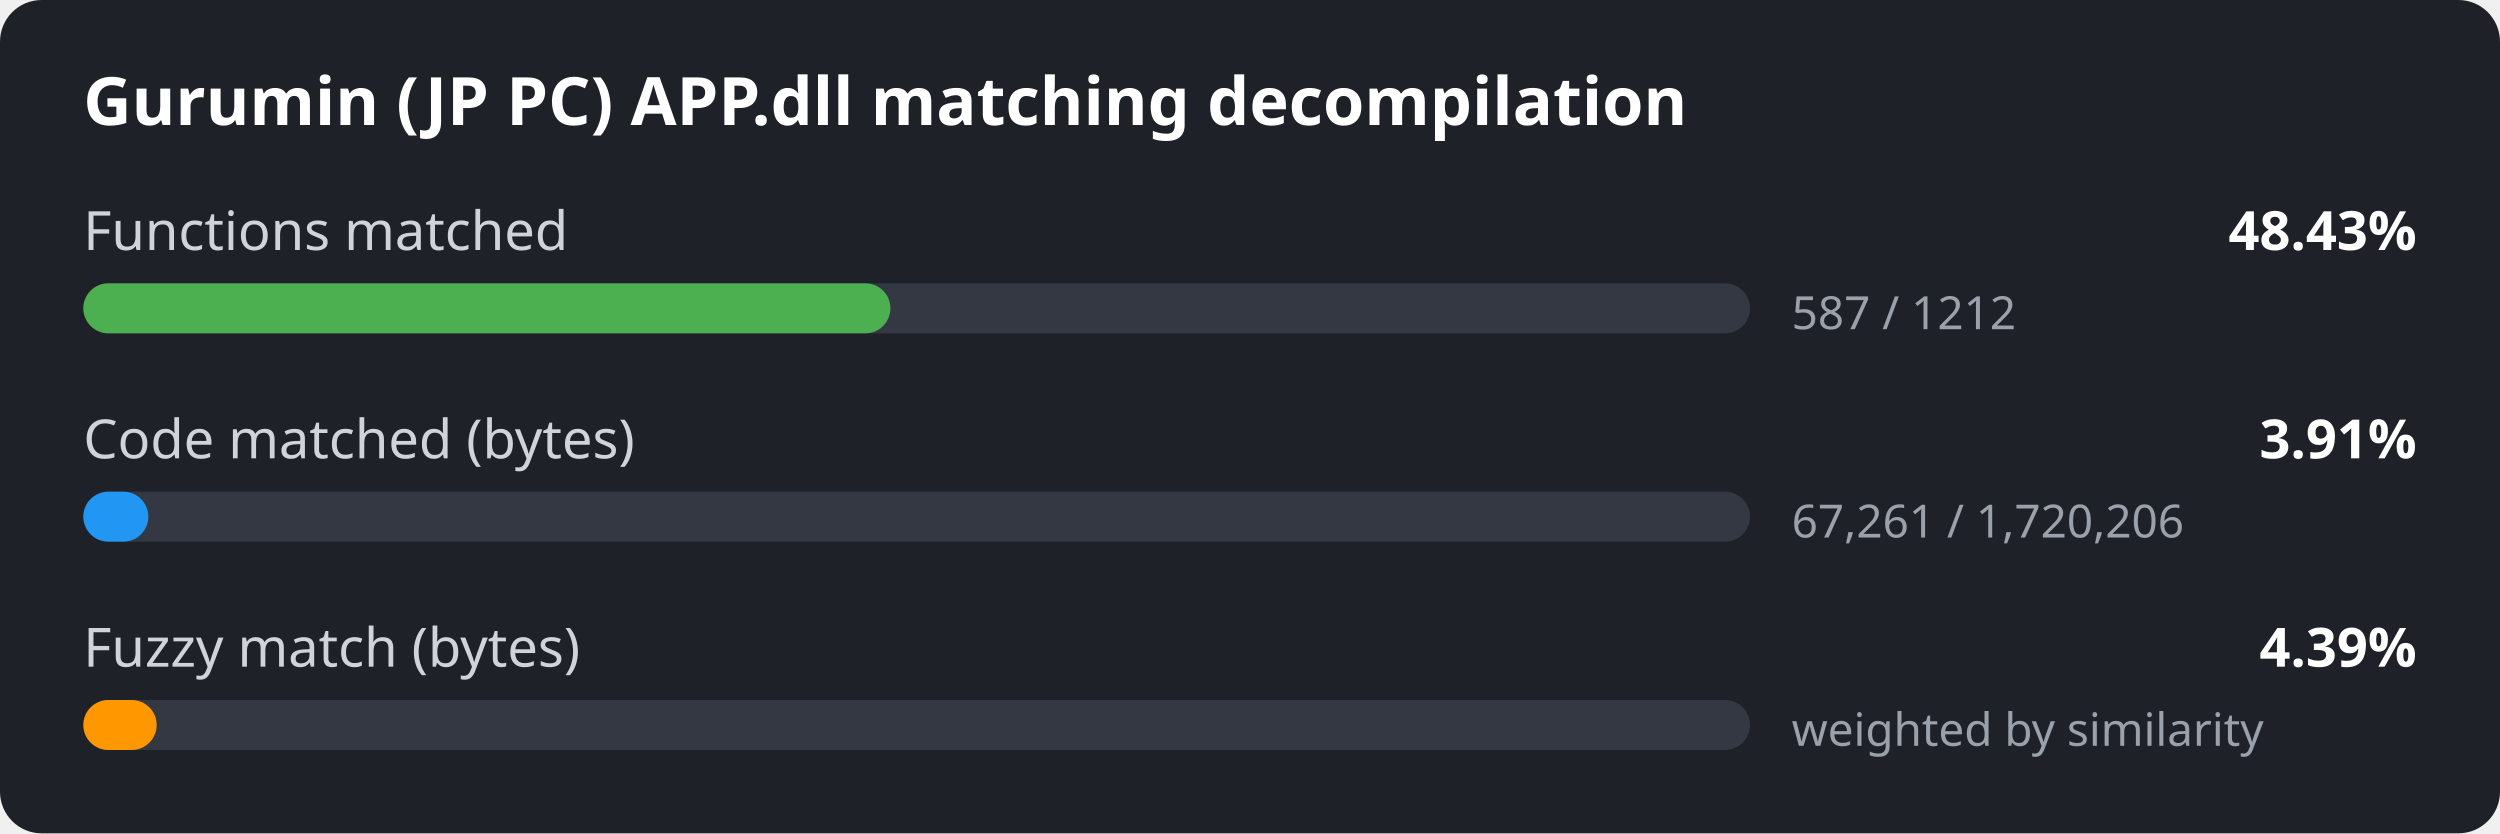
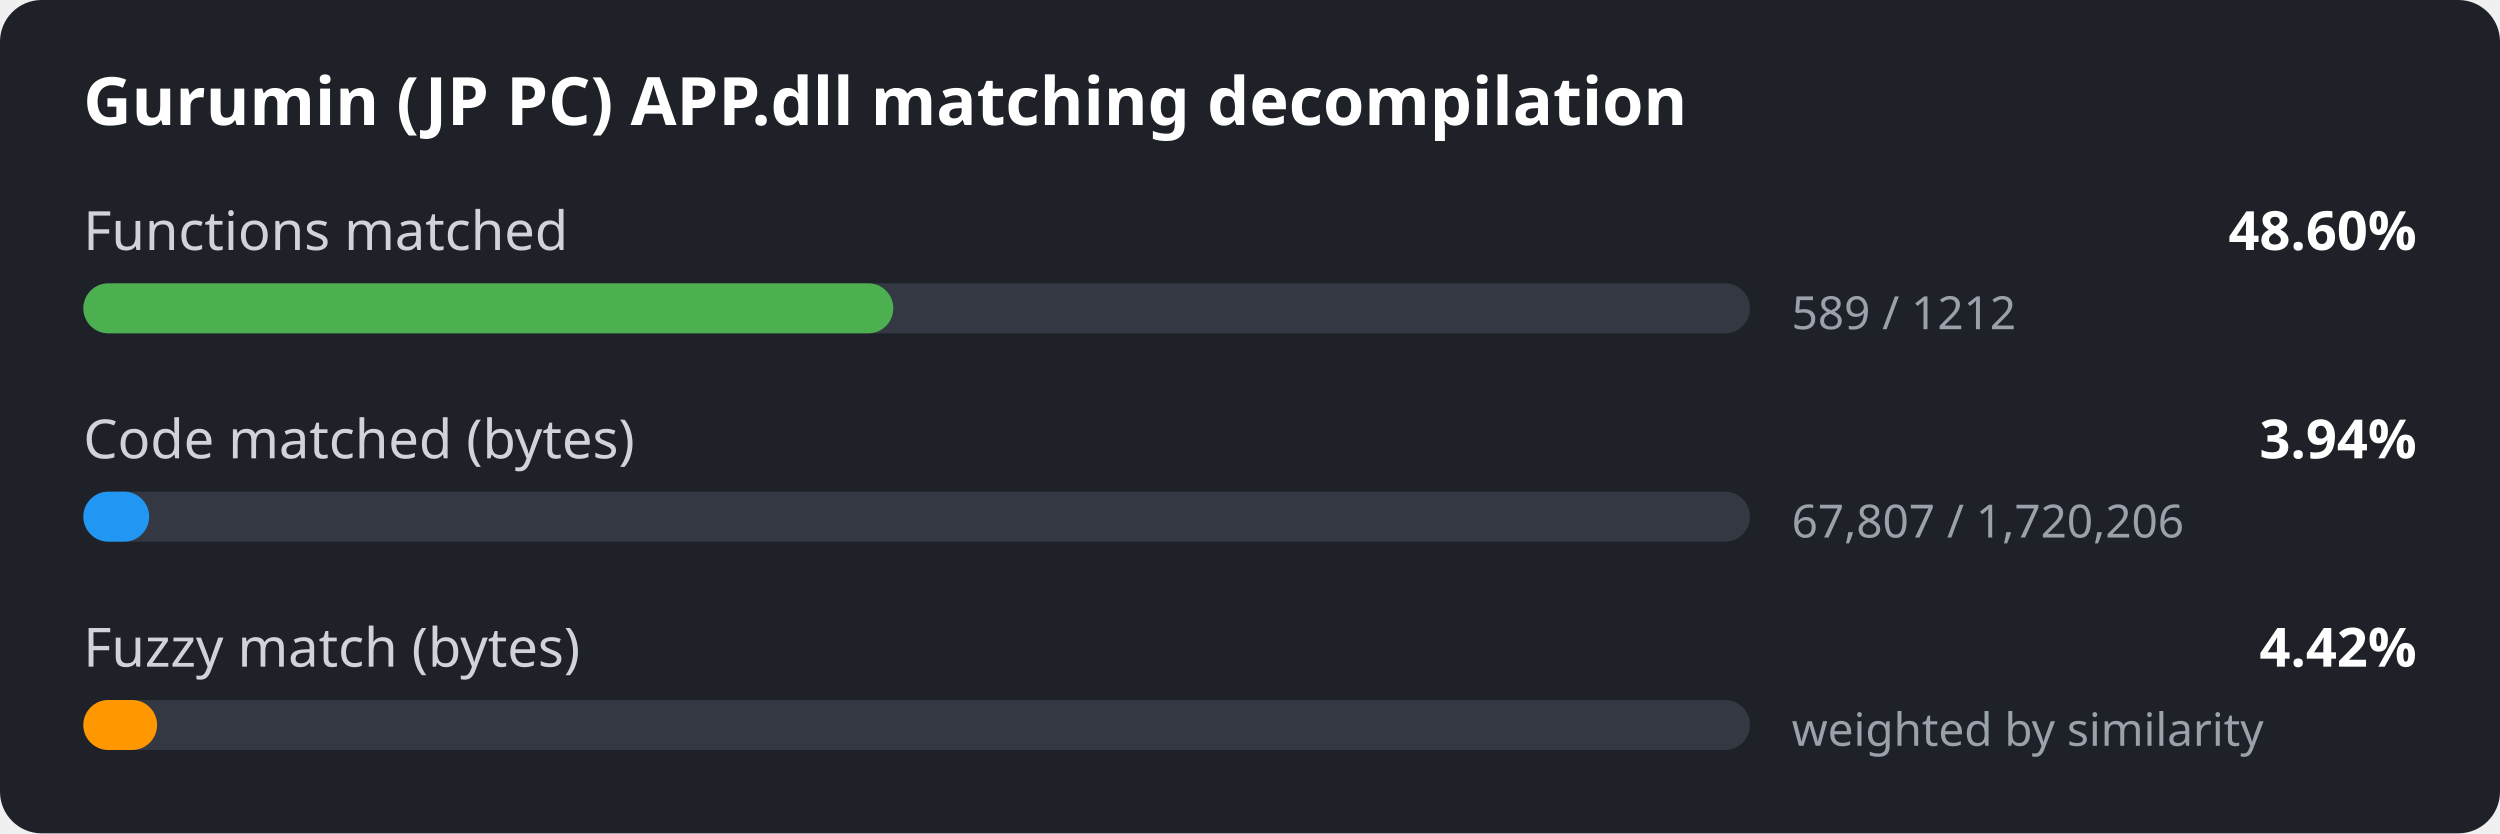
<svg xmlns="http://www.w3.org/2000/svg" width="600" height="200" viewBox="0 0 600 200">
  <style>
.bg { fill: #1e2127; }
.title { font: 600 16px sans-serif; fill: #ffffff; }
.label { font: 13px sans-serif; fill: #d0d4da; }
.value { font: 600 13px sans-serif; fill: #ffffff; }
.detail { font: 11px sans-serif; fill: #9aa1ab; }
.track { fill: #333842; }
</style>
  <rect width="600" height="200" rx="10" class="bg" />
  <text x="20" y="30" class="title">Gurumin (JP PC) APP.dll matching decompilation</text>
  <text x="20" y="60" class="label">Functions matched</text>
-   <text x="580" y="60" class="value" text-anchor="end">48.43%</text>
+   <text x="580" y="60" class="value" text-anchor="end">48.60%</text>
  <rect x="20" y="68" width="400" height="12" rx="6" class="track" />
-   <rect x="20" y="68" width="193.7" height="12" rx="6" fill="#4caf50" />
-   <text x="430" y="79" class="detail">587 / 1212</text>
+   <rect x="20" y="68" width="194.4" height="12" rx="6" fill="#4caf50" />
+   <text x="430" y="79" class="detail">589 / 1212</text>
  <text x="20" y="110" class="label">Code matched (bytes)</text>
-   <text x="580" y="110" class="value" text-anchor="end">3.91%</text>
+   <text x="580" y="110" class="value" text-anchor="end">3.94%</text>
  <rect x="20" y="118" width="400" height="12" rx="6" class="track" />
-   <rect x="20" y="118" width="15.6" height="12" rx="6" fill="#2196f3" />
-   <text x="430" y="129" class="detail">67,261 / 1,720,206</text>
+   <rect x="20" y="118" width="15.8" height="12" rx="6" fill="#2196f3" />
+   <text x="430" y="129" class="detail">67,807 / 1,720,206</text>
  <text x="20" y="160" class="label">Fuzzy match (bytes)</text>
-   <text x="580" y="160" class="value" text-anchor="end">4.39%</text>
+   <text x="580" y="160" class="value" text-anchor="end">4.42%</text>
  <rect x="20" y="168" width="400" height="12" rx="6" class="track" />
-   <rect x="20" y="168" width="17.6" height="12" rx="6" fill="#ff9800" />
+   <rect x="20" y="168" width="17.7" height="12" rx="6" fill="#ff9800" />
  <text x="430" y="179" class="detail">weighted by similarity</text>
</svg>
